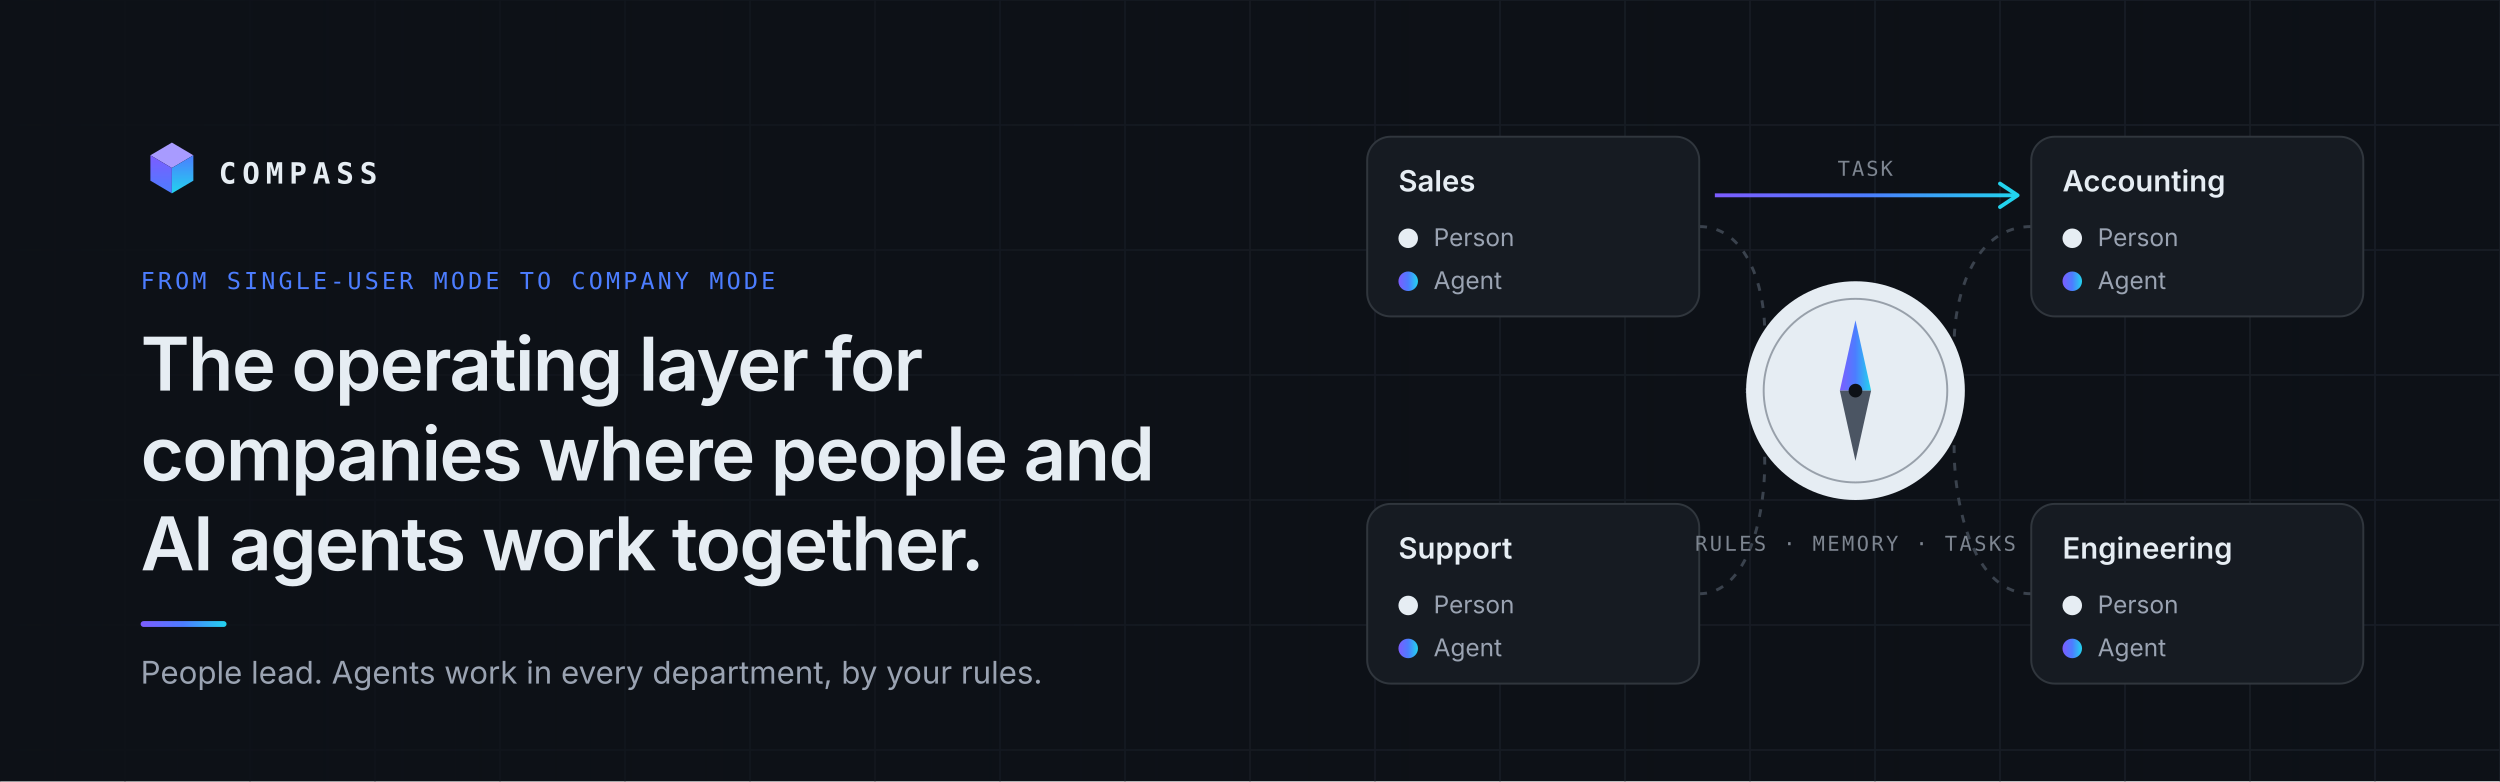
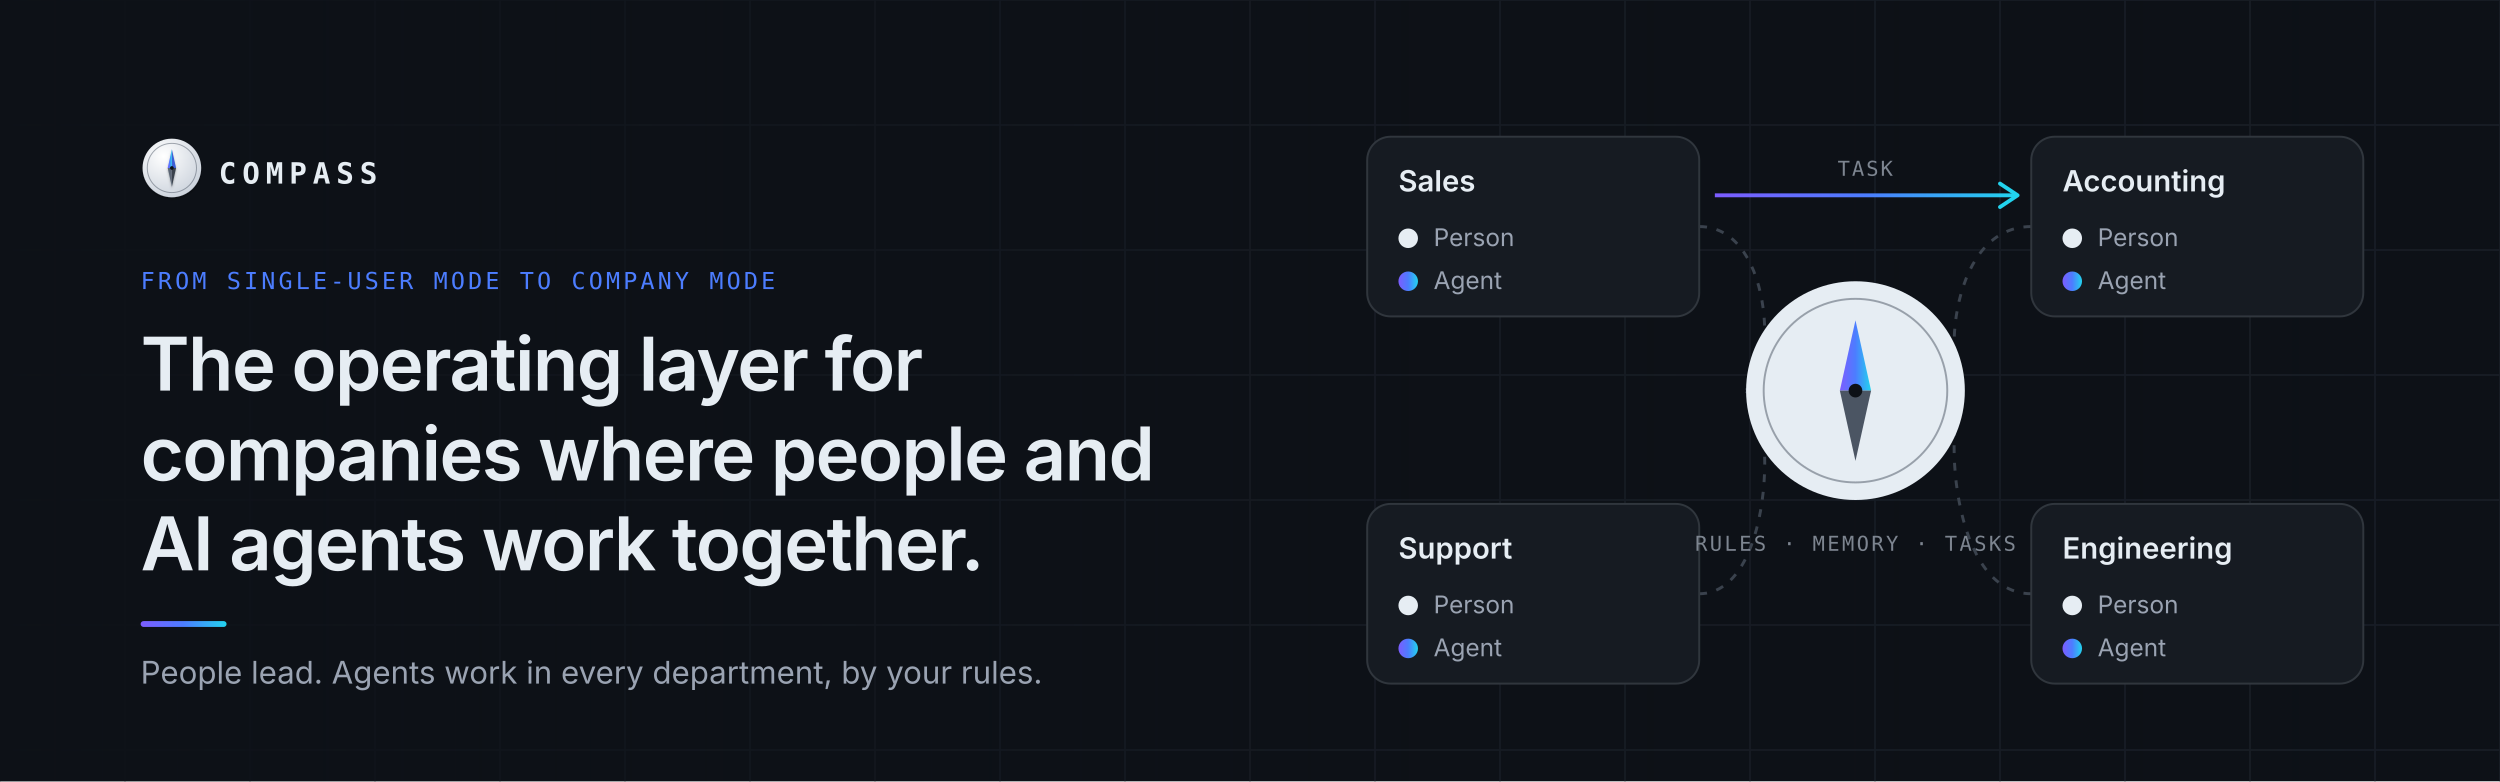
<svg xmlns="http://www.w3.org/2000/svg" width="1280" height="400" viewBox="0 0 1280 400" role="img" aria-labelledby="titel beschr">
  <defs>
    <linearGradient id="spek" x1="0" y1="0" x2="1" y2="0">
      <stop offset="0" stop-color="#7C5CFF" />
      <stop offset=".5" stop-color="#4C7DFF" />
      <stop offset="1" stop-color="#22D3EE" />
    </linearGradient>
    <linearGradient id="spekLinie" gradientUnits="userSpaceOnUse" x1="878" y1="0" x2="1032" y2="0">
      <stop offset="0" stop-color="#7C5CFF" />
      <stop offset=".5" stop-color="#4C7DFF" />
-       <stop offset="1" stop-color="#22D3EE" />
-     </linearGradient>
-     <linearGradient id="wuerfelL" x1="0" y1="0" x2="0" y2="1">
-       <stop offset="0" stop-color="#7C5CFF" />
-       <stop offset="1" stop-color="#4C7DFF" />
-     </linearGradient>
-     <linearGradient id="wuerfelR" x1="0" y1="0" x2="0" y2="1">
-       <stop offset="0" stop-color="#4C7DFF" />
      <stop offset="1" stop-color="#22D3EE" />
    </linearGradient>
    <linearGradient id="ausblenden" x1="0" y1="0" x2="1" y2="0">
      <stop offset="0" stop-color="#0D1117" stop-opacity="1" />
      <stop offset=".55" stop-color="#0D1117" stop-opacity=".2" />
      <stop offset="1" stop-color="#0D1117" stop-opacity="0" />
    </linearGradient>
  </defs>
  <rect width="1280" height="400" fill="#0D1117" />
  <g opacity=".7">
    <path d="M0 0V400" stroke="#1C222B" stroke-width="1" />
    <path d="M64 0V400" stroke="#1C222B" stroke-width="1" />
    <path d="M128 0V400" stroke="#1C222B" stroke-width="1" />
    <path d="M192 0V400" stroke="#1C222B" stroke-width="1" />
    <path d="M256 0V400" stroke="#1C222B" stroke-width="1" />
    <path d="M320 0V400" stroke="#1C222B" stroke-width="1" />
    <path d="M384 0V400" stroke="#1C222B" stroke-width="1" />
    <path d="M448 0V400" stroke="#1C222B" stroke-width="1" />
    <path d="M512 0V400" stroke="#1C222B" stroke-width="1" />
    <path d="M576 0V400" stroke="#1C222B" stroke-width="1" />
    <path d="M640 0V400" stroke="#1C222B" stroke-width="1" />
    <path d="M704 0V400" stroke="#1C222B" stroke-width="1" />
    <path d="M768 0V400" stroke="#1C222B" stroke-width="1" />
    <path d="M832 0V400" stroke="#1C222B" stroke-width="1" />
    <path d="M896 0V400" stroke="#1C222B" stroke-width="1" />
    <path d="M960 0V400" stroke="#1C222B" stroke-width="1" />
    <path d="M1024 0V400" stroke="#1C222B" stroke-width="1" />
    <path d="M1088 0V400" stroke="#1C222B" stroke-width="1" />
    <path d="M1152 0V400" stroke="#1C222B" stroke-width="1" />
    <path d="M1216 0V400" stroke="#1C222B" stroke-width="1" />
    <path d="M1280 0V400" stroke="#1C222B" stroke-width="1" />
    <path d="M0 0H1280" stroke="#1C222B" stroke-width="1" />
    <path d="M0 64H1280" stroke="#1C222B" stroke-width="1" />
    <path d="M0 128H1280" stroke="#1C222B" stroke-width="1" />
    <path d="M0 192H1280" stroke="#1C222B" stroke-width="1" />
    <path d="M0 256H1280" stroke="#1C222B" stroke-width="1" />
    <path d="M0 320H1280" stroke="#1C222B" stroke-width="1" />
    <path d="M0 384H1280" stroke="#1C222B" stroke-width="1" />
  </g>
  <rect width="1280" height="400" fill="url(#ausblenden)" />
  <g transform="translate(72 70) scale(.5)">
-     <polygon points="32,6 54,19 32,32 10,19" fill="#A89BFF" />
-     <polygon points="10,19 32,32 32,58 10,45" fill="url(#wuerfelL)" />
-     <polygon points="54,19 32,32 32,58 54,45" fill="url(#wuerfelR)" />
+     <defs>
+       <radialGradient id="kms" cx=".36" cy=".3" r=".85">
+         <stop offset="0" stop-color="#FFFFFF" />
+         <stop offset="1" stop-color="#C4CCD7" />
+       </radialGradient>
+       <linearGradient id="kmg" x1="0" y1="0" x2="1" y2="0">
+         <stop offset="0" stop-color="#7C5CFF" />
+         <stop offset=".5" stop-color="#4C7DFF" />
+         <stop offset="1" stop-color="#22D3EE" />
+       </linearGradient>
+       <linearGradient id="kmgl" x1="0" y1="0" x2="0" y2="1">
+         <stop offset="0" stop-color="#fff" stop-opacity="1" />
+         <stop offset="1" stop-color="#fff" stop-opacity="0" />
+       </linearGradient>
+       <filter id="kmsch" x="-30%" y="-30%" width="160%" height="170%">
+         <feDropShadow dx="0" dy="1.8" stdDeviation="1.5" flood-color="#000" flood-opacity=".32" />
+       </filter>
+     </defs>
+     <g filter="url(#kmsch)">
+       <circle cx="32" cy="32" r="30" fill="url(#kms)" />
+     </g>
+     <circle cx="32" cy="32" r="25.2" fill="none" stroke="#4B5563" stroke-opacity=".5" />
+     <g filter="url(#kmsch)">
+       <path d="M32 12.7 L32 32 L27.7 32Z" fill="url(#kmg)" />
+       <path d="M32 12.7 L36.3 32 L32 32Z" fill="#3D5FD6" />
+       <path d="M32 51.3 L32 32 L36.3 32Z" fill="#3A424D" />
+       <path d="M32 51.3 L27.7 32 L32 32Z" fill="#5B6674" />
+     </g>
+     <circle cx="32" cy="32" r="1.9" fill="#0D1117" />
  </g>
  <text x="112" y="94" font-family="'JetBrains Mono', ui-monospace, SFMono-Regular, Menlo, Consolas, monospace" font-size="15" font-weight="600" letter-spacing="3" fill="#E6EDF3">COMPASS</text>
  <text x="72" y="148" font-family="'JetBrains Mono', ui-monospace, SFMono-Regular, Menlo, Consolas, monospace" font-size="12" letter-spacing="1.6" fill="#4C7DFF">FROM SINGLE-USER MODE TO COMPANY MODE</text>
  <text font-family="Inter, -apple-system, 'Segoe UI', Helvetica, Arial, sans-serif" font-size="38" font-weight="600" letter-spacing="-.8" fill="#E6EDF3">
    <tspan x="72" y="200">The operating layer for</tspan>
    <tspan x="72" y="246">companies where people and</tspan>
    <tspan x="72" y="292">AI agents work together.</tspan>
  </text>
  <rect x="72" y="318" width="44" height="3" rx="1.5" fill="url(#spek)" />
  <text x="72" y="350" font-family="Inter, -apple-system, 'Segoe UI', Helvetica, Arial, sans-serif" font-size="16" fill="#9AA3B2">People lead. Agents work in every department, by your rules.</text>
  <path d="M870 116 C910.0 116, 910.0 200, 892 200" fill="none" stroke="#3A424D" stroke-width="1.5" stroke-dasharray="4 5" />
  <path d="M1040 116 C995.0 116, 995.0 200, 1008 200" fill="none" stroke="#3A424D" stroke-width="1.5" stroke-dasharray="4 5" />
  <path d="M870 304 C910.0 304, 910.0 200, 892 200" fill="none" stroke="#3A424D" stroke-width="1.5" stroke-dasharray="4 5" />
  <path d="M1040 304 C995.0 304, 995.0 200, 1008 200" fill="none" stroke="#3A424D" stroke-width="1.5" stroke-dasharray="4 5" />
  <path d="M878 100 H1032" fill="none" stroke="url(#spekLinie)" stroke-width="2" />
  <path d="M1024 94 L1033 100 L1024 106" fill="none" stroke="#22D3EE" stroke-width="2" stroke-linecap="round" stroke-linejoin="round" />
  <text x="955" y="90" text-anchor="middle" font-family="'JetBrains Mono', ui-monospace, SFMono-Regular, Menlo, Consolas, monospace" font-size="10.5" letter-spacing="1" fill="#7D8590">TASK</text>
  <g>
    <rect x="700" y="70" width="170" height="92" rx="12" fill="#161B22" stroke="#30363D" />
    <text x="716" y="98" font-family="Inter, -apple-system, 'Segoe UI', Helvetica, Arial, sans-serif" font-size="15" font-weight="600" fill="#E6EDF3">Sales</text>
    <circle cx="721" cy="122" r="5" fill="#E6EDF3" />
    <text x="734" y="126" font-family="Inter, -apple-system, 'Segoe UI', Helvetica, Arial, sans-serif" font-size="12.5" fill="#9AA3B2">Person</text>
    <circle cx="721" cy="144" r="5" fill="url(#spek)" />
    <text x="734" y="148" font-family="Inter, -apple-system, 'Segoe UI', Helvetica, Arial, sans-serif" font-size="12.5" fill="#9AA3B2">Agent</text>
  </g>
  <g>
    <rect x="1040" y="70" width="170" height="92" rx="12" fill="#161B22" stroke="#30363D" />
    <text x="1056" y="98" font-family="Inter, -apple-system, 'Segoe UI', Helvetica, Arial, sans-serif" font-size="15" font-weight="600" fill="#E6EDF3">Accounting</text>
    <circle cx="1061" cy="122" r="5" fill="#E6EDF3" />
    <text x="1074" y="126" font-family="Inter, -apple-system, 'Segoe UI', Helvetica, Arial, sans-serif" font-size="12.5" fill="#9AA3B2">Person</text>
    <circle cx="1061" cy="144" r="5" fill="url(#spek)" />
    <text x="1074" y="148" font-family="Inter, -apple-system, 'Segoe UI', Helvetica, Arial, sans-serif" font-size="12.5" fill="#9AA3B2">Agent</text>
  </g>
  <g>
    <rect x="700" y="258" width="170" height="92" rx="12" fill="#161B22" stroke="#30363D" />
    <text x="716" y="286" font-family="Inter, -apple-system, 'Segoe UI', Helvetica, Arial, sans-serif" font-size="15" font-weight="600" fill="#E6EDF3">Support</text>
    <circle cx="721" cy="310" r="5" fill="#E6EDF3" />
    <text x="734" y="314" font-family="Inter, -apple-system, 'Segoe UI', Helvetica, Arial, sans-serif" font-size="12.5" fill="#9AA3B2">Person</text>
    <circle cx="721" cy="332" r="5" fill="url(#spek)" />
    <text x="734" y="336" font-family="Inter, -apple-system, 'Segoe UI', Helvetica, Arial, sans-serif" font-size="12.5" fill="#9AA3B2">Agent</text>
  </g>
  <g>
    <rect x="1040" y="258" width="170" height="92" rx="12" fill="#161B22" stroke="#30363D" />
    <text x="1056" y="286" font-family="Inter, -apple-system, 'Segoe UI', Helvetica, Arial, sans-serif" font-size="15" font-weight="600" fill="#E6EDF3">Engineering</text>
    <circle cx="1061" cy="310" r="5" fill="#E6EDF3" />
    <text x="1074" y="314" font-family="Inter, -apple-system, 'Segoe UI', Helvetica, Arial, sans-serif" font-size="12.5" fill="#9AA3B2">Person</text>
    <circle cx="1061" cy="332" r="5" fill="url(#spek)" />
    <text x="1074" y="336" font-family="Inter, -apple-system, 'Segoe UI', Helvetica, Arial, sans-serif" font-size="12.5" fill="#9AA3B2">Agent</text>
  </g>
  <g>
    <circle cx="950" cy="200" r="56" fill="#E6EDF3" />
    <circle cx="950" cy="200" r="47" fill="none" stroke="#4B5563" stroke-opacity=".5" />
    <path d="M950 164 L958 200 L942 200Z" fill="url(#spek)" />
    <path d="M950 236 L942 200 L958 200Z" fill="#4B5563" />
    <circle cx="950" cy="200" r="3.5" fill="#0D1117" />
  </g>
  <text x="950" y="282" text-anchor="middle" font-family="'JetBrains Mono', ui-monospace, SFMono-Regular, Menlo, Consolas, monospace" font-size="10.5" letter-spacing="1.2" fill="#7D8590">RULES · MEMORY · TASKS</text>
</svg>
